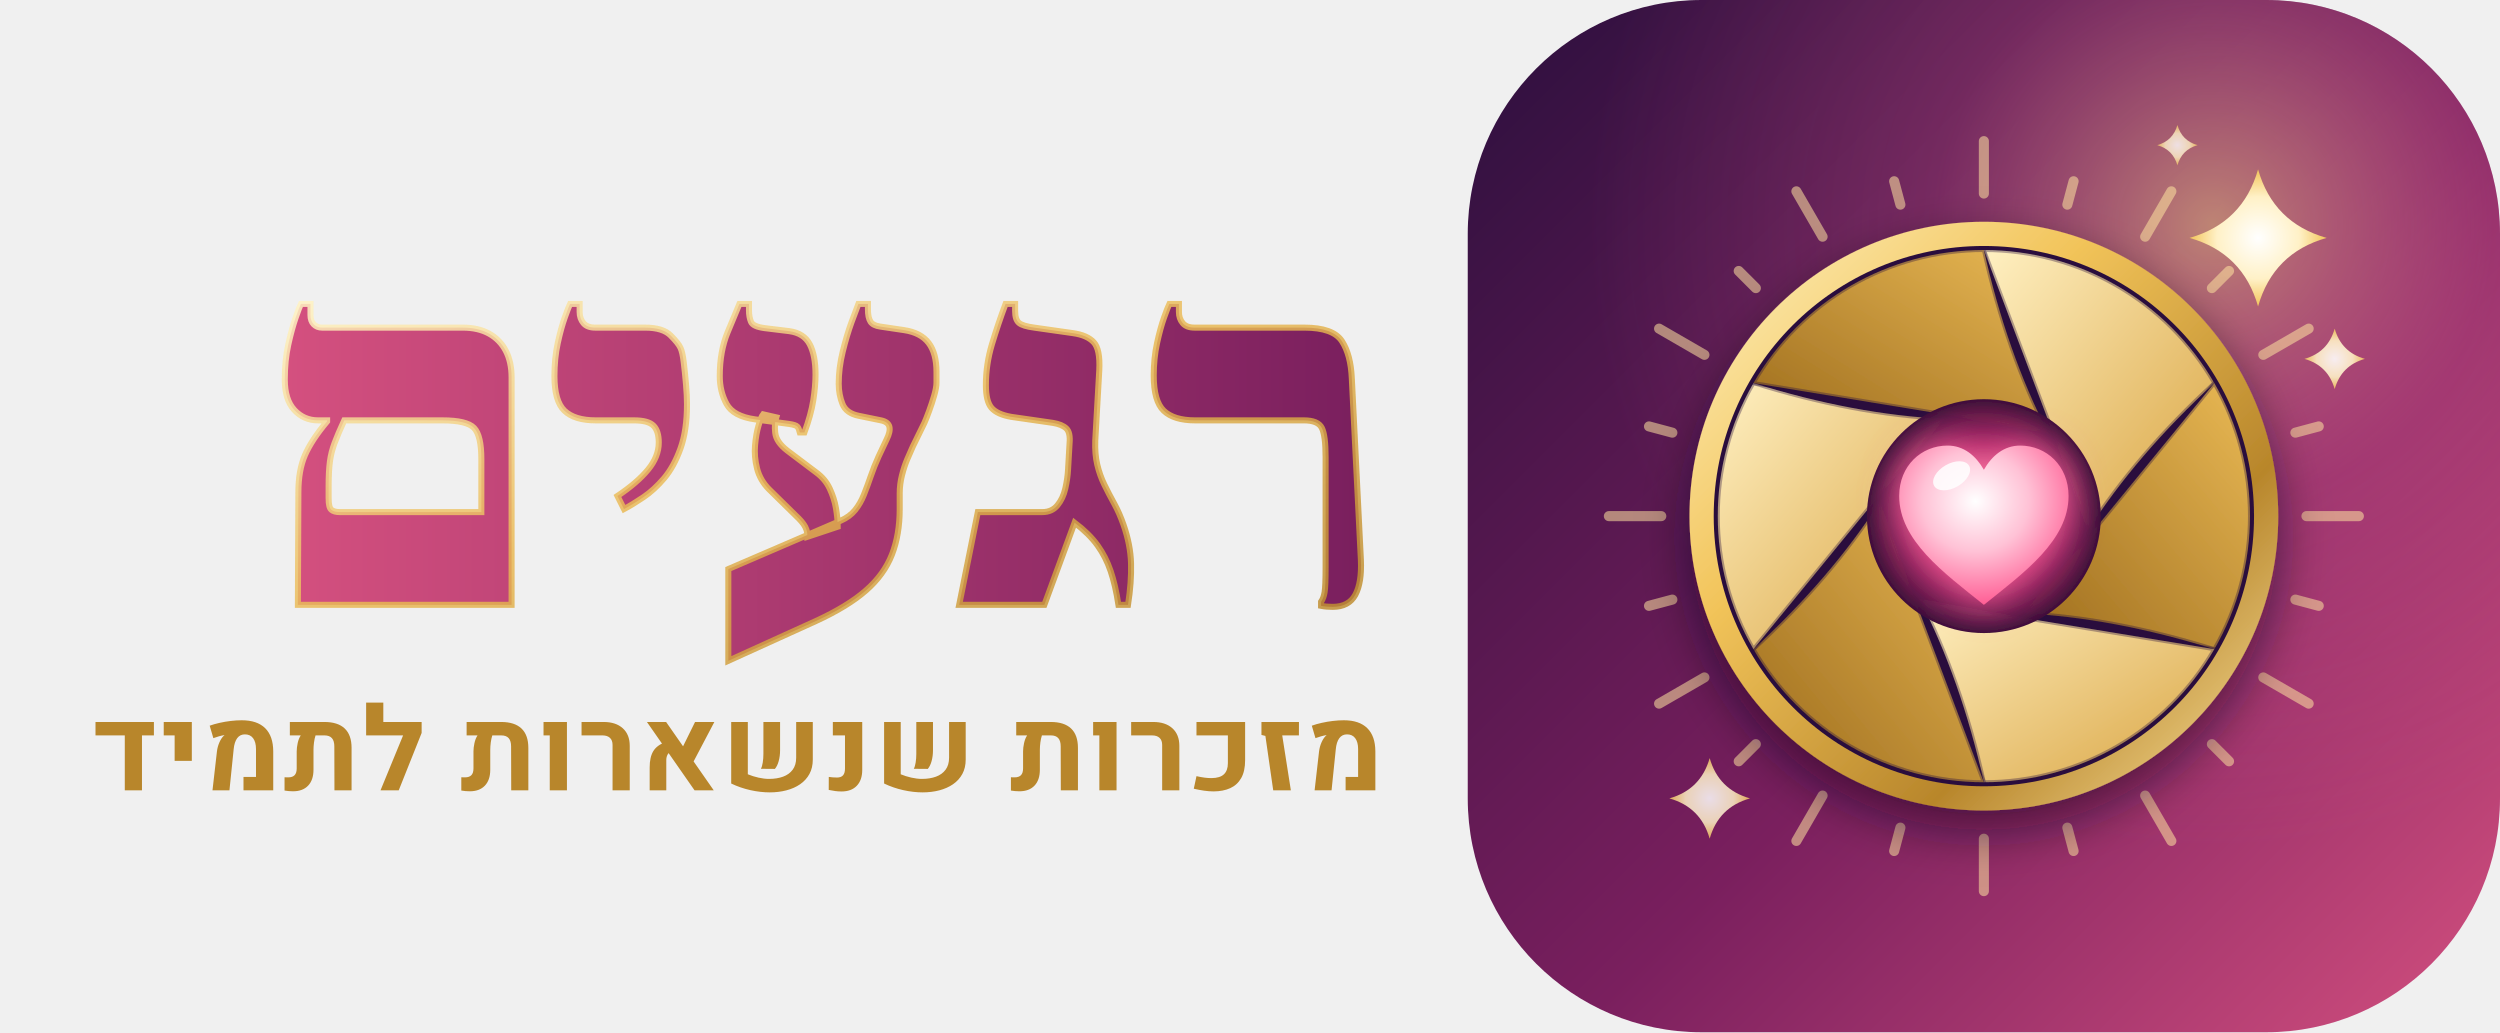
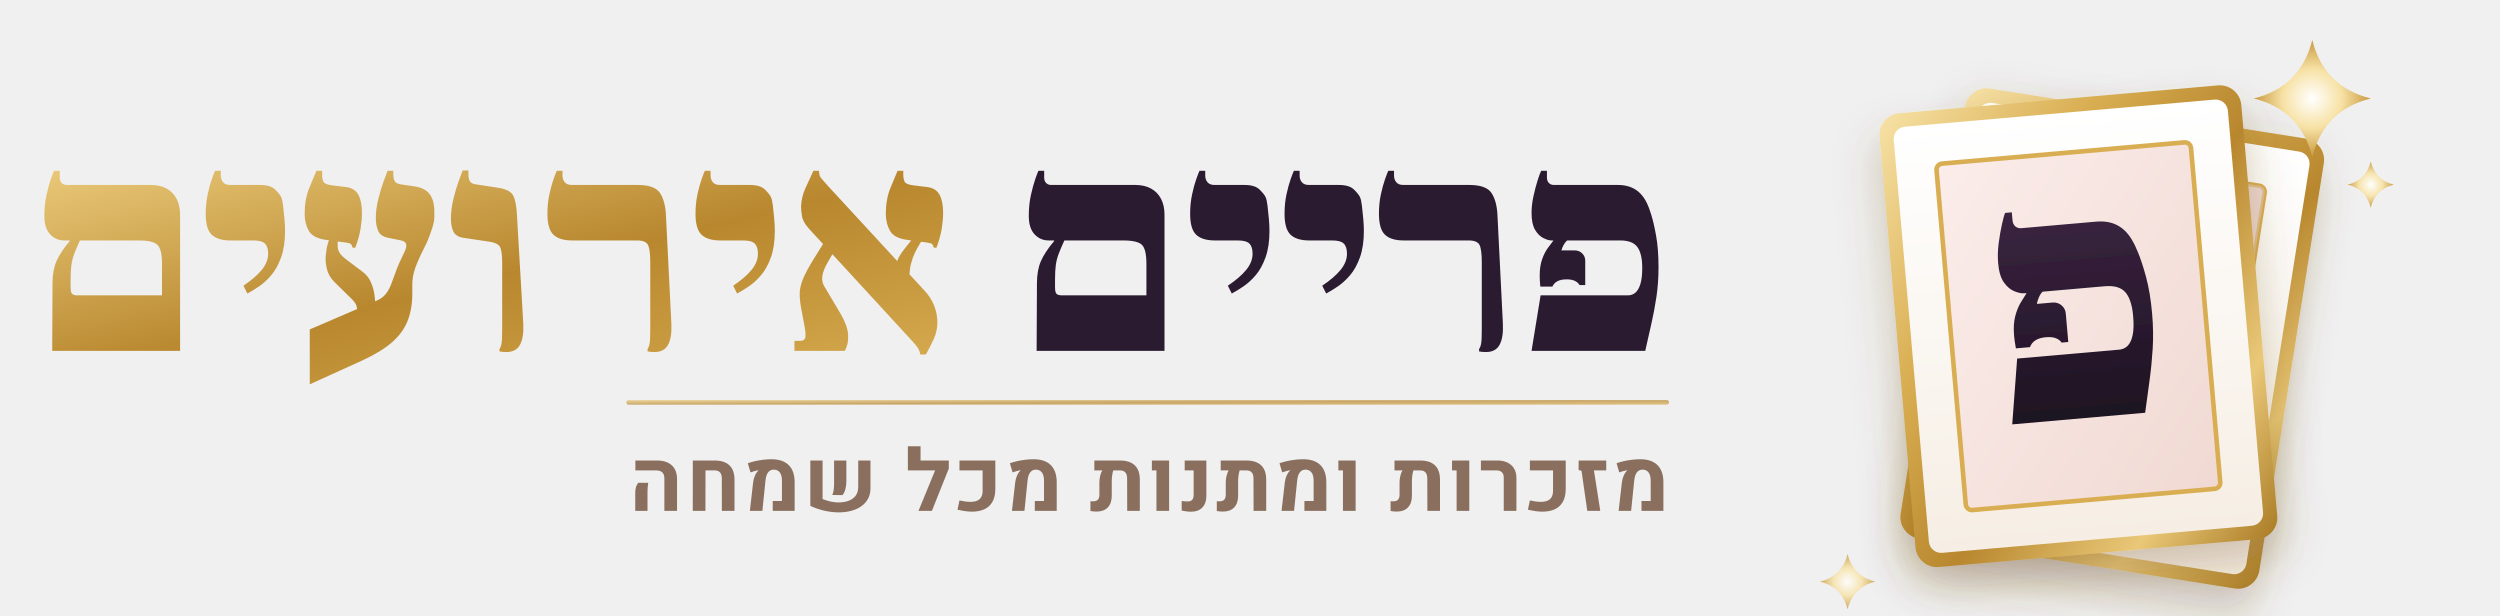
- <svg xmlns="http://www.w3.org/2000/svg" viewBox="0 0 1240 512" role="img" aria-label="רגעים - מזכרות לאירועים">
+ <svg xmlns="http://www.w3.org/2000/svg" viewBox="-384.7 40 1624.7 400" role="img" aria-label="פריים אירועים - מזכרות ומתנות מכל שמחה">
  <defs>
-     <linearGradient id="word" x1="0" y1="0" x2="1" y2="1">
-       <stop offset="0" stop-color="#fff3c4" />
-       <stop offset=".45" stop-color="#e9b955" />
-       <stop offset="1" stop-color="#b8862b" />
-     </linearGradient>
-     <linearGradient id="word2" x1="0" y1="0" x2="1" y2="0">
-       <stop offset="0" stop-color="#d4507f" />
-       <stop offset="1" stop-color="#7a1f5e" />
+     <linearGradient id="W-gold" x1="0" y1="0" x2="1" y2="1">
+       <stop offset="0" stop-color="#E9C878" />
+       <stop offset=".5" stop-color="#B8872E" />
+       <stop offset="1" stop-color="#D9AE52" />
    </linearGradient>
  </defs>
-   <g transform="translate(728 0)">
+   <g transform="translate(720 0)">
    <defs>
-       <linearGradient id="Lbg" x1="0" y1="0" x2="1" y2="1">
-         <stop offset="0" stop-color="#2a0f3d" />
-         <stop offset=".55" stop-color="#7a1f5e" />
-         <stop offset="1" stop-color="#d4507f" />
+       <linearGradient id="L-bg" x1="0" y1="0" x2="1" y2="1">
+         <stop offset="0" stop-color="#FFFDF8" />
+         <stop offset=".6" stop-color="#F8F0E3" />
+         <stop offset="1" stop-color="#EFE1CC" />
      </linearGradient>
-       <radialGradient id="Lglow" cx="72%" cy="22%" r="60%">
-         <stop offset="0" stop-color="#ffd98a" stop-opacity=".55" />
-         <stop offset=".45" stop-color="#ff7aa8" stop-opacity=".18" />
-         <stop offset="1" stop-color="#ff7aa8" stop-opacity="0" />
+       <radialGradient id="L-glow" cx="30%" cy="18%" r="70%">
+         <stop offset="0" stop-color="#FFE9B8" stop-opacity=".7" />
+         <stop offset="1" stop-color="#FFE9B8" stop-opacity="0" />
      </radialGradient>
-       <linearGradient id="Lring" x1="0" y1="0" x2="1" y2="1">
-         <stop offset="0" stop-color="#fff3c4" />
-         <stop offset=".35" stop-color="#f2c45a" />
-         <stop offset=".7" stop-color="#b8862b" />
-         <stop offset="1" stop-color="#ffe7a3" />
+       <linearGradient id="L-gold" x1="0" y1="0" x2="1" y2="1">
+         <stop offset="0" stop-color="#F7E2A6" />
+         <stop offset=".3" stop-color="#D9AE52" />
+         <stop offset=".55" stop-color="#B8872E" />
+         <stop offset=".8" stop-color="#E9C878" />
+         <stop offset="1" stop-color="#A97A24" />
      </linearGradient>
-       <linearGradient id="LbladeA" x1="0" y1="0" x2="1" y2="1">
-         <stop offset="0" stop-color="#fff0c2" />
-         <stop offset="1" stop-color="#d9a441" />
+       <linearGradient id="L-mat" x1="0" y1="0" x2="0" y2="1">
+         <stop offset="0" stop-color="#FFFFFF" />
+         <stop offset="1" stop-color="#F6EEE4" />
      </linearGradient>
-       <linearGradient id="LbladeB" x1="1" y1="0" x2="0" y2="1">
-         <stop offset="0" stop-color="#e9b955" />
-         <stop offset="1" stop-color="#9c6b1c" />
+       <linearGradient id="L-win" x1="0" y1="0" x2="1" y2="1">
+         <stop offset="0" stop-color="#FBEDEA" />
+         <stop offset="1" stop-color="#F1D9D3" />
      </linearGradient>
-       <radialGradient id="Lheart" cx="45%" cy="35%" r="70%">
-         <stop offset="0" stop-color="#ffffff" />
-         <stop offset=".45" stop-color="#ffc2d6" />
-         <stop offset="1" stop-color="#ff4f8b" />
+       <linearGradient id="L-ink" x1="0" y1="0" x2="0" y2="1">
+         <stop offset="0" stop-color="#3A2440" />
+         <stop offset="1" stop-color="#1E1222" />
+       </linearGradient>
+       <radialGradient id="L-spark" cx="50%" cy="50%" r="50%">
+         <stop offset="0" stop-color="#FFFFFF" />
+         <stop offset=".5" stop-color="#F7E2A6" />
+         <stop offset="1" stop-color="#C99A3E" />
      </radialGradient>
-       <radialGradient id="Lcore" cx="50%" cy="50%" r="50%">
-         <stop offset="0" stop-color="#ff8fb5" stop-opacity=".95" />
-         <stop offset=".6" stop-color="#b5276a" stop-opacity=".9" />
-         <stop offset="1" stop-color="#3d0f3a" />
-       </radialGradient>
-       <radialGradient id="Lspark" cx="50%" cy="50%" r="50%">
-         <stop offset="0" stop-color="#ffffff" />
-         <stop offset=".6" stop-color="#fff1c7" />
-         <stop offset="1" stop-color="#f2c45a" />
-       </radialGradient>
-       <filter id="Lsoft" x="-30%" y="-30%" width="160%" height="160%">
-         <feGaussianBlur stdDeviation="9" />
-       </filter>
-       <filter id="Lshadow" x="-20%" y="-20%" width="140%" height="140%">
-         <feDropShadow dx="0" dy="10" stdDeviation="12" flood-color="#14051c" flood-opacity=".55" />
+       <filter id="L-sh" x="-30%" y="-30%" width="160%" height="160%">
+         <feDropShadow dx="0" dy="14" stdDeviation="14" flood-color="#6B4A2A" flood-opacity=".28" />
      </filter>
    </defs>
-     <rect width="512" height="512" rx="116" fill="url(#Lbg)" />
-     <rect width="512" height="512" rx="116" fill="url(#Lglow)" />
-     <g stroke="#ffe3a0" stroke-opacity=".55" stroke-width="5" stroke-linecap="round">
-       <line x1="256.0" y1="96.0" x2="256.0" y2="70.0" />
-       <line x1="297.4" y1="101.5" x2="300.5" y2="89.9" />
-       <line x1="336.0" y1="117.4" x2="349.0" y2="94.9" />
-       <line x1="369.1" y1="142.9" x2="377.6" y2="134.4" />
-       <line x1="394.6" y1="176.0" x2="417.1" y2="163.0" />
-       <line x1="410.5" y1="214.6" x2="422.1" y2="211.5" />
-       <line x1="416.0" y1="256.0" x2="442.0" y2="256.0" />
-       <line x1="410.5" y1="297.4" x2="422.1" y2="300.5" />
-       <line x1="394.6" y1="336.0" x2="417.1" y2="349.0" />
-       <line x1="369.1" y1="369.1" x2="377.6" y2="377.6" />
-       <line x1="336.0" y1="394.6" x2="349.0" y2="417.1" />
-       <line x1="297.4" y1="410.5" x2="300.5" y2="422.1" />
-       <line x1="256.0" y1="416.0" x2="256.0" y2="442.0" />
-       <line x1="214.6" y1="410.5" x2="211.5" y2="422.1" />
-       <line x1="176.0" y1="394.6" x2="163.0" y2="417.1" />
-       <line x1="142.9" y1="369.1" x2="134.4" y2="377.6" />
-       <line x1="117.4" y1="336.0" x2="94.9" y2="349.0" />
-       <line x1="101.5" y1="297.4" x2="89.9" y2="300.5" />
-       <line x1="96.0" y1="256.0" x2="70.0" y2="256.0" />
-       <line x1="101.5" y1="214.6" x2="89.9" y2="211.5" />
-       <line x1="117.4" y1="176.0" x2="94.9" y2="163.0" />
-       <line x1="142.9" y1="142.9" x2="134.4" y2="134.4" />
-       <line x1="176.0" y1="117.4" x2="163.0" y2="94.9" />
-       <line x1="214.6" y1="101.5" x2="211.5" y2="89.9" />
+     <g transform="rotate(9 268.0 260.0)" filter="url(#L-sh)">
+       <rect x="150" y="112" width="236" height="296" rx="14" fill="url(#L-gold)" />
+       <rect x="159" y="121" width="218" height="278" rx="8" fill="url(#L-mat)" />
+       <rect x="185" y="147" width="166" height="226" rx="4" fill="url(#L-win)" stroke="#D9AE52" stroke-width="3" />
+       <rect x="185" y="147" width="166" height="226" rx="4" fill="#E8CFC8" opacity=".55" />
    </g>
-     <g filter="url(#Lshadow)">
-       <circle cx="256" cy="256" r="146" fill="url(#Lring)" />
-       <circle cx="256" cy="256" r="134" fill="#2a0f3d" />
-       <path d="M256.0 124.0 A132 132 0 0 1 370.3 190.0 Q331.9 225.3 307.5 263.2 L289.6 213.0 Z" fill="url(#LbladeA)" stroke="#2a0f3d" stroke-opacity=".35" stroke-width="2" />
-       <path d="M370.3 190.0 A132 132 0 0 1 370.3 322.0 Q320.5 306.4 275.5 304.2 L310.1 263.6 Z" fill="url(#LbladeB)" stroke="#2a0f3d" stroke-opacity=".35" stroke-width="2" />
-       <path d="M370.3 322.0 A132 132 0 0 1 256.0 388.0 Q244.6 337.0 224.0 297.0 L276.5 306.6 Z" fill="url(#LbladeA)" stroke="#2a0f3d" stroke-opacity=".35" stroke-width="2" />
-       <path d="M256.0 388.0 A132 132 0 0 1 141.7 322.0 Q180.1 286.7 204.5 248.8 L222.4 299.0 Z" fill="url(#LbladeB)" stroke="#2a0f3d" stroke-opacity=".35" stroke-width="2" />
-       <path d="M141.7 322.0 A132 132 0 0 1 141.7 190.0 Q191.5 205.6 236.5 207.8 L201.9 248.4 Z" fill="url(#LbladeA)" stroke="#2a0f3d" stroke-opacity=".35" stroke-width="2" />
-       <path d="M141.7 190.0 A132 132 0 0 1 256.0 124.0 Q267.4 175.0 288.0 215.0 L235.5 205.4 Z" fill="url(#LbladeB)" stroke="#2a0f3d" stroke-opacity=".35" stroke-width="2" />
-       <circle cx="256" cy="256" r="58" fill="url(#Lcore)" />
+     <g transform="rotate(-5 246.0 252.0)" filter="url(#L-sh)">
+       <rect x="128" y="104" width="236" height="296" rx="14" fill="url(#L-gold)" />
+       <rect x="137" y="113" width="218" height="278" rx="8" fill="url(#L-mat)" />
+       <rect x="163" y="139" width="166" height="226" rx="4" fill="url(#L-win)" stroke="#D9AE52" stroke-width="3" />
+       <path d="M-104.88 0.0 -97.98 -42.32H-31.28Q-28.06 -42.32 -25.645 -44.39Q-23.23 -46.46 -21.85 -51.06Q-20.47 -55.66 -20.47 -63.25Q-20.47 -74.06 -24.15 -79.12Q-27.83 -84.18 -37.26 -84.18H-89.7Q-92.23 -84.18 -95.91 -86.02Q-99.59 -87.86 -102.235 -92.345Q-104.88 -96.83 -104.88 -105.11Q-104.88 -111.32 -103.385 -118.105Q-101.89 -124.89 -100.165 -130.295Q-98.44 -135.7 -97.52 -137.31H-93.15V-132.25Q-93.15 -129.49 -91.655 -127.995Q-90.16 -126.5 -87.86 -126.5H-39.1Q-30.82 -126.5 -25.185 -122.705Q-19.55 -118.91 -16.33 -111.32Q-15.64 -110.17 -13.685 -104.075Q-11.73 -97.98 -9.89 -87.745Q-8.05 -77.51 -8.05 -63.71Q-8.05 -51.75 -9.66 -41.055Q-11.27 -30.36 -13.57 -20.355Q-15.87 -10.35 -18.17 0.0ZM-98.21 -48.99Q-98.44 -51.75 -98.555 -53.475Q-98.67 -55.2 -98.67 -57.27Q-98.67 -64.63 -96.83 -69.805Q-94.99 -74.98 -92.46 -78.43Q-89.93 -81.88 -88.32 -83.95V-86.94H-77.74V-84.18Q-79.35 -82.8 -80.5 -80.615Q-81.65 -78.43 -82.11 -76.59H-71.99Q-68.54 -76.59 -66.24 -74.29Q-63.94 -71.99 -63.94 -68.77V-50.14H-68.31Q-69.23 -51.98 -71.645 -53.245Q-74.06 -54.51 -78.2 -54.51Q-86.48 -54.51 -89.01 -48.99Z" transform="translate(302.5 311.8)" fill="url(#L-ink)" />
    </g>
-     <path d="M256 300 C236 284 214 268 214 246 C214 231 225 221 238 221 C246 221 252 226 256 233 C260 226 266 221 274 221 C287 221 298 231 298 246 C298 268 276 284 256 300 Z" fill="#ff6f9f" filter="url(#Lsoft)" opacity=".9" />
-     <path d="M256 300 C236 284 214 268 214 246 C214 231 225 221 238 221 C246 221 252 226 256 233 C260 226 266 221 274 221 C287 221 298 231 298 246 C298 268 276 284 256 300 Z" fill="url(#Lheart)" />
-     <ellipse cx="240" cy="236" rx="10" ry="6" fill="#fff" opacity=".85" transform="rotate(-30 240 236)" />
-     <path d="M392.0 84.0 Q399.5 110.5 426.0 118.0 Q399.5 125.5 392.0 152.0 Q384.5 125.5 358.0 118.0 Q384.5 110.5 392.0 84.0 Z" fill="url(#Lspark)" opacity="1" />
-     <path d="M430.0 163.0 Q433.3 174.7 445.0 178.0 Q433.3 181.3 430.0 193.0 Q426.7 181.3 415.0 178.0 Q426.7 174.7 430.0 163.0 Z" fill="url(#Lspark)" opacity="0.9" />
-     <path d="M120.0 376.0 Q124.4 391.6 140.0 396.0 Q124.4 400.4 120.0 416.0 Q115.6 400.4 100.0 396.0 Q115.6 391.6 120.0 376.0 Z" fill="url(#Lspark)" opacity="0.85" />
-     <path d="M352.0 62.0 Q354.2 69.8 362.0 72.0 Q354.2 74.2 352.0 82.0 Q349.8 74.2 342.0 72.0 Q349.8 69.8 352.0 62.0 Z" fill="url(#Lspark)" opacity="0.8" />
+     <path d="M398.0 66.0 Q405.6 96.4 436.0 104.0 Q405.6 111.6 398.0 142.0 Q390.4 111.6 360.0 104.0 Q390.4 96.4 398.0 66.0 Z" fill="url(#L-spark)" opacity="1" />
+     <path d="M436.0 145.0 Q439.0 157.0 451.0 160.0 Q439.0 163.0 436.0 175.0 Q433.0 163.0 421.0 160.0 Q433.0 157.0 436.0 145.0 Z" fill="url(#L-spark)" opacity="0.9" />
+     <path d="M96.0 400.0 Q99.6 414.4 114.0 418.0 Q99.6 421.6 96.0 436.0 Q92.4 421.6 78.0 418.0 Q92.4 414.4 96.0 400.0 Z" fill="url(#L-spark)" opacity="0.8" />
  </g>
-   <path d="M661.0 301.0Q659.5 301.0 658.0 300.875Q656.5 300.75 655.25 300.5V298.5Q656.5 296.75 657.0 293.75Q657.5 290.75 657.5 281.25V226.75Q657.5 216.0 655.625 212.25Q653.75 208.5 646.75 208.5H592.75Q582.25 208.5 577.25 203.75Q572.25 199.0 572.25 186.25Q572.25 177.75 573.875 170.25Q575.5 162.75 577.375 157.5Q579.25 152.25 580.0 150.75H584.75V154.75Q584.75 158.0 586.625 160.25Q588.5 162.5 592.5 162.5H647.0Q661.25 162.5 665.625 169.25Q670.0 176.0 670.5 187.75L675.0 277.75Q675.5 289.0 672.25 295.0Q669.0 301.0 661.0 301.0ZM475.75 300.0 485.0 254.0H517.0Q521.75 254.0 524.5 250.625Q527.25 247.25 528.375 242.375Q529.5 237.5 529.75 233.0L530.5 220.0Q531.0 214.5 528.875 212.5Q526.75 210.5 522.25 209.75L501.5 206.75Q494.5 205.5 491.75 202.25Q489.0 199.0 489.0 191.0Q489.0 180.75 492.0 170.75Q495.0 160.75 498.75 150.75H503.5V154.25Q503.5 158.5 505.375 160.125Q507.25 161.75 513.0 162.5L532.25 165.25Q539.25 166.25 542.5 169.75Q545.75 173.25 545.25 183.5L543.25 218.5Q543.0 225.25 544.25 230.5Q545.5 235.75 547.75 240.375Q550.0 245.0 552.625 249.75Q555.25 254.5 557.25 260.25Q560.75 270.25 561.0 279.5Q561.25 288.75 559.5 300.0H554.75Q553.25 290.25 550.875 283.25Q548.5 276.25 544.375 270.5Q540.25 264.75 533.0 259.25L518.0 300.0ZM361.25 327.75V282.25L417.0 258.25Q421.5 256.25 424.125 253.0Q426.75 249.75 428.5 245.375Q430.25 241.0 431.875 236.25Q433.5 231.5 435.75 226.5L439.75 218.0Q441.75 214.0 441.125 211.625Q440.5 209.25 437.0 208.5L426.0 206.25Q419.75 205.0 417.875 200.375Q416.0 195.75 416.0 190.25Q416.0 182.5 418.0 174.375Q420.0 166.25 422.375 159.75Q424.75 153.25 425.75 150.75H430.5V153.5Q430.5 157.5 431.75 159.5Q433.0 161.5 436.75 162.0L448.5 163.75Q456.75 165.0 460.625 170.125Q464.5 175.25 464.5 184.5V189.75Q464.5 192.25 463.375 196.125Q462.25 200.0 460.875 203.75Q459.5 207.5 458.5 209.75L452.75 221.5Q451.75 223.75 450.125 227.5Q448.5 231.25 447.375 235.75Q446.25 240.25 446.25 244.75V252.5Q446.25 265.25 442.375 275.125Q438.5 285.0 429.5 292.875Q420.5 300.75 404.75 308.0ZM400.5 266.25Q400.5 264.25 400.0 262.75Q399.5 261.25 398.5 259.875Q397.5 258.5 396.25 257.25L381.5 242.75Q377.0 238.25 375.5 232.375Q374.0 226.5 374.5 220.875Q375.0 215.25 376.25 211.0Q377.5 206.75 378.5 205.5L385.0 207.0Q384.0 210.0 384.5 214.625Q385.0 219.25 390.5 223.5L404.75 234.25Q409.25 237.5 411.5 242.25Q413.75 247.0 414.625 252.0Q415.5 257.0 415.5 261.25ZM396.75 214.5Q396.25 212.5 395.5 211.625Q394.75 210.75 391.25 210.25L374.5 208.0Q363.75 206.5 360.375 200.375Q357.0 194.25 357.0 186.5Q357.0 174.25 360.875 164.875Q364.75 155.5 366.75 150.75H371.5V154.0Q371.5 157.25 372.5 159.625Q373.5 162.0 379.25 162.75L391.5 164.25Q398.75 165.25 401.625 170.75Q404.5 176.25 404.5 185.75Q404.5 191.5 403.375 198.625Q402.25 205.75 399.0 214.5ZM309.5 252.5 306.25 246.0Q316.0 239.5 321.375 233.0Q326.75 226.5 326.75 219.5Q326.75 213.75 324.125 211.125Q321.5 208.5 314.5 208.5H295.5Q285.0 208.5 280.0 203.75Q275.0 199.0 275.0 186.5Q275.0 177.75 276.625 170.25Q278.25 162.75 280.125 157.5Q282.0 152.25 282.75 150.75H287.5V154.75Q287.5 158.0 289.375 160.25Q291.25 162.5 295.25 162.5H320.0Q328.75 162.5 332.625 166.375Q336.5 170.25 337.5 172.5Q338.5 174.5 339.125 179.625Q339.75 184.75 340.25 190.5Q340.75 196.25 340.75 200.5Q340.75 213.5 337.5 222.5Q334.25 231.5 329.375 237.25Q324.5 243.0 319.125 246.625Q313.75 250.25 309.5 252.5ZM147.75 300.0 148.0 244.25Q148.0 233.25 151.25 225.75Q154.5 218.25 162.25 209.0V208.5H157.75Q150.75 208.5 146.0 203.375Q141.25 198.25 141.25 188.25Q141.25 178.75 143.0 170.875Q144.75 163.0 146.625 157.625Q148.5 152.25 149.25 150.75H154.0V156.25Q154.0 159.25 155.625 160.875Q157.25 162.5 159.75 162.5H229.5Q237.25 162.5 242.625 165.5Q248.0 168.5 250.875 174.0Q253.75 179.5 253.75 187.25V300.0ZM168.5 254.0H238.75V227.75Q238.75 216.0 235.125 212.25Q231.5 208.5 219.5 208.5H170.75Q167.75 215.0 166.0 219.625Q164.25 224.25 163.625 229.0Q163.0 233.75 163.0 241.0V247.25Q163.0 251.75 164.375 252.875Q165.75 254.0 168.5 254.0Z" fill="url(#word2)" />
-   <path d="M661.0 301.0Q659.5 301.0 658.0 300.875Q656.5 300.75 655.25 300.5V298.5Q656.5 296.75 657.0 293.75Q657.5 290.75 657.5 281.25V226.75Q657.5 216.0 655.625 212.25Q653.75 208.5 646.75 208.5H592.75Q582.25 208.5 577.25 203.75Q572.25 199.0 572.25 186.25Q572.25 177.75 573.875 170.25Q575.5 162.75 577.375 157.5Q579.25 152.25 580.0 150.75H584.75V154.75Q584.75 158.0 586.625 160.25Q588.5 162.5 592.5 162.5H647.0Q661.25 162.5 665.625 169.25Q670.0 176.0 670.5 187.75L675.0 277.75Q675.5 289.0 672.25 295.0Q669.0 301.0 661.0 301.0ZM475.75 300.0 485.0 254.0H517.0Q521.75 254.0 524.5 250.625Q527.25 247.25 528.375 242.375Q529.5 237.5 529.75 233.0L530.5 220.0Q531.0 214.5 528.875 212.5Q526.75 210.5 522.25 209.75L501.5 206.75Q494.5 205.5 491.75 202.25Q489.0 199.0 489.0 191.0Q489.0 180.75 492.0 170.75Q495.0 160.75 498.75 150.75H503.5V154.25Q503.5 158.5 505.375 160.125Q507.25 161.75 513.0 162.5L532.25 165.25Q539.25 166.25 542.5 169.75Q545.75 173.25 545.25 183.5L543.25 218.5Q543.0 225.25 544.25 230.5Q545.5 235.75 547.75 240.375Q550.0 245.0 552.625 249.75Q555.25 254.5 557.25 260.25Q560.75 270.25 561.0 279.5Q561.25 288.75 559.5 300.0H554.75Q553.25 290.25 550.875 283.25Q548.5 276.25 544.375 270.5Q540.25 264.75 533.0 259.25L518.0 300.0ZM361.25 327.75V282.25L417.0 258.25Q421.5 256.25 424.125 253.0Q426.75 249.75 428.5 245.375Q430.25 241.0 431.875 236.25Q433.5 231.5 435.75 226.5L439.75 218.0Q441.75 214.0 441.125 211.625Q440.5 209.25 437.0 208.5L426.0 206.25Q419.75 205.0 417.875 200.375Q416.0 195.75 416.0 190.25Q416.0 182.5 418.0 174.375Q420.0 166.25 422.375 159.75Q424.75 153.25 425.75 150.75H430.5V153.5Q430.5 157.5 431.75 159.5Q433.0 161.5 436.75 162.0L448.5 163.75Q456.75 165.0 460.625 170.125Q464.5 175.25 464.5 184.5V189.75Q464.5 192.25 463.375 196.125Q462.25 200.0 460.875 203.75Q459.5 207.5 458.5 209.75L452.75 221.5Q451.75 223.75 450.125 227.5Q448.5 231.25 447.375 235.75Q446.25 240.25 446.25 244.75V252.5Q446.25 265.25 442.375 275.125Q438.5 285.0 429.5 292.875Q420.5 300.75 404.75 308.0ZM400.5 266.25Q400.5 264.25 400.0 262.75Q399.5 261.25 398.5 259.875Q397.5 258.5 396.25 257.25L381.5 242.75Q377.0 238.25 375.5 232.375Q374.0 226.5 374.5 220.875Q375.0 215.25 376.25 211.0Q377.5 206.75 378.5 205.5L385.0 207.0Q384.0 210.0 384.5 214.625Q385.0 219.25 390.5 223.5L404.75 234.25Q409.25 237.5 411.5 242.25Q413.75 247.0 414.625 252.0Q415.5 257.0 415.5 261.25ZM396.75 214.5Q396.25 212.5 395.5 211.625Q394.75 210.75 391.25 210.25L374.5 208.0Q363.75 206.5 360.375 200.375Q357.0 194.25 357.0 186.5Q357.0 174.25 360.875 164.875Q364.75 155.5 366.75 150.75H371.5V154.0Q371.5 157.25 372.5 159.625Q373.5 162.0 379.25 162.75L391.5 164.25Q398.75 165.25 401.625 170.75Q404.5 176.25 404.5 185.75Q404.5 191.5 403.375 198.625Q402.25 205.75 399.0 214.5ZM309.5 252.5 306.25 246.0Q316.0 239.5 321.375 233.0Q326.75 226.5 326.75 219.5Q326.75 213.75 324.125 211.125Q321.5 208.5 314.5 208.5H295.5Q285.0 208.5 280.0 203.75Q275.0 199.0 275.0 186.5Q275.0 177.75 276.625 170.25Q278.25 162.75 280.125 157.5Q282.0 152.25 282.75 150.75H287.5V154.75Q287.5 158.0 289.375 160.25Q291.25 162.5 295.25 162.5H320.0Q328.75 162.5 332.625 166.375Q336.5 170.25 337.5 172.5Q338.5 174.5 339.125 179.625Q339.75 184.75 340.25 190.5Q340.75 196.25 340.75 200.5Q340.75 213.5 337.5 222.5Q334.25 231.5 329.375 237.25Q324.5 243.0 319.125 246.625Q313.75 250.25 309.5 252.5ZM147.75 300.0 148.0 244.25Q148.0 233.25 151.25 225.75Q154.5 218.25 162.25 209.0V208.5H157.75Q150.75 208.5 146.0 203.375Q141.25 198.25 141.25 188.25Q141.25 178.75 143.0 170.875Q144.75 163.0 146.625 157.625Q148.5 152.25 149.25 150.75H154.0V156.25Q154.0 159.25 155.625 160.875Q157.25 162.5 159.75 162.5H229.5Q237.25 162.5 242.625 165.5Q248.0 168.5 250.875 174.0Q253.75 179.5 253.75 187.25V300.0ZM168.5 254.0H238.75V227.75Q238.75 216.0 235.125 212.25Q231.5 208.5 219.5 208.5H170.75Q167.75 215.0 166.0 219.625Q164.25 224.25 163.625 229.0Q163.0 233.75 163.0 241.0V247.25Q163.0 251.75 164.375 252.875Q165.75 254.0 168.5 254.0Z" fill="none" stroke="url(#word)" stroke-width="3" opacity=".85" />
-   <path d="M652.044 392.0 654.253 372.686Q654.536 370.392 655.428 368.324Q656.32 366.257 657.51 365.067Q657.623 364.982 657.736 364.883Q657.85 364.784 657.906 364.756V364.614Q656.773 364.784 655.173 365.237Q653.573 365.69 652.469 366.115L650.656 359.941Q652.837 359.148 655.542 358.54Q658.246 357.931 661.092 357.591Q663.938 357.251 666.544 357.251Q674.19 357.251 678.169 361.173Q682.148 365.096 682.177 372.686V392.0H667.422V385.345H673.624V371.581Q673.624 368.069 672.194 366.158Q670.764 364.246 668.13 364.246Q665.694 364.246 664.292 366.144Q662.891 368.041 662.551 371.609L660.455 392.0ZM631.513 392.0 627.633 365.011 625.679 364.529V358.101H644.285L644.257 364.756H635.987L640.264 392.0ZM601.976 392.538Q599.738 392.538 597.274 392.184Q594.811 391.83 592.12 391.207L593.451 384.977Q597.812 385.968 600.871 385.939Q605.119 385.911 607.073 384.042Q609.027 382.173 609.027 378.548V364.756H593.451V358.101H617.58V377.047Q617.58 382.513 615.64 385.925Q613.7 389.338 610.203 390.924Q606.705 392.51 601.976 392.538ZM576.432 392.0V369.485Q576.432 367.191 575.129 365.974Q573.826 364.756 571.391 364.756H561.054V358.101H571.985Q578.074 358.101 581.515 361.23Q584.956 364.359 584.956 369.938V392.0ZM545.28 392.0V364.756H542.193V358.101H553.805V392.0ZM521.181 358.101Q527.836 358.101 531.249 361.329Q534.661 364.558 534.661 370.958V392.0H526.165L526.108 370.25Q526.108 367.475 524.905 366.115Q523.701 364.756 521.209 364.756H516.791Q516.281 366.313 516.026 368.239Q515.771 370.165 515.771 371.893V381.776Q515.771 386.902 513.095 389.692Q510.419 392.481 505.604 392.481Q504.443 392.481 503.48 392.382Q502.518 392.283 501.413 392.113V385.515Q501.866 385.543 502.348 385.557Q502.829 385.571 503.282 385.571Q505.35 385.571 506.397 384.495Q507.445 383.419 507.445 381.125V372.657Q507.445 370.873 507.927 368.607Q508.408 366.342 509.456 364.756H504.047V358.101ZM446.757 358.101V384.042Q449.192 385.062 452.01 385.699Q454.828 386.336 457.264 386.336Q461.2 386.336 464.23 385.231Q467.261 384.127 469.002 381.791Q470.744 379.454 470.744 375.801V358.101H478.985V376.735Q478.985 380.842 477.314 383.9Q475.644 386.959 472.698 388.984Q469.753 391.009 465.887 392.014Q462.021 393.02 457.632 393.02Q453.016 393.02 448.045 391.915Q443.075 390.811 438.516 388.63V358.101ZM453.242 381.323Q453.837 380.247 454.163 378.236Q454.488 376.226 454.488 373.932V358.101H462.758V372.147Q462.758 375.008 462.078 377.486Q461.398 379.964 460.181 381.38ZM417.418 392.566Q415.775 392.566 414.317 392.368Q412.858 392.17 411.046 391.802L411.074 385.345Q413.085 385.656 415.181 385.656Q417.163 385.656 418.14 384.566Q419.117 383.476 419.117 381.182V364.756H413.085V358.101H427.67V381.861Q427.67 386.931 424.965 389.749Q422.261 392.566 417.418 392.566ZM370.917 358.101V384.042Q373.353 385.062 376.17 385.699Q378.988 386.336 381.424 386.336Q385.36 386.336 388.391 385.231Q391.421 384.127 393.163 381.791Q394.904 379.454 394.904 375.801V358.101H403.146V376.735Q403.146 380.842 401.475 383.9Q399.804 386.959 396.858 388.984Q393.913 391.009 390.047 392.014Q386.182 393.02 381.792 393.02Q377.176 393.02 372.206 391.915Q367.235 390.811 362.676 388.63V358.101ZM377.402 381.323Q377.997 380.247 378.323 378.236Q378.648 376.226 378.648 373.932V358.101H386.918V372.147Q386.918 375.008 386.238 377.486Q385.559 379.964 384.341 381.38ZM344.495 392.0 320.876 358.101H330.392L354.011 392.0ZM322.235 392.0V380.672Q322.235 375.518 324.034 372.572Q325.832 369.627 329.882 368.183L332.912 372.459Q330.477 373.96 330.477 377.047V392.0ZM354.322 358.101 343.107 379.426 337.557 372.686 344.75 358.101ZM303.828 392.0V369.485Q303.828 367.191 302.525 365.974Q301.223 364.756 298.787 364.756H288.45V358.101H299.382Q305.471 358.101 308.912 361.23Q312.353 364.359 312.353 369.938V392.0ZM272.677 392.0V364.756H269.59V358.101H281.201V392.0ZM248.577 358.101Q255.232 358.101 258.645 361.329Q262.058 364.558 262.058 370.958V392.0H253.562L253.505 370.25Q253.505 367.475 252.301 366.115Q251.098 364.756 248.605 364.756H244.188Q243.678 366.313 243.423 368.239Q243.168 370.165 243.168 371.893V381.776Q243.168 386.902 240.492 389.692Q237.815 392.481 233.001 392.481Q231.84 392.481 230.877 392.382Q229.914 392.283 228.81 392.113V385.515Q229.263 385.543 229.744 385.557Q230.226 385.571 230.679 385.571Q232.746 385.571 233.794 384.495Q234.842 383.419 234.842 381.125V372.657Q234.842 370.873 235.323 368.607Q235.805 366.342 236.853 364.756H231.443V358.101ZM181.602 364.756V348.5H190.126V358.101H206.155V364.756ZM209.129 363.538 197.772 392.0H188.738L202.672 358.101H209.129ZM160.9 358.101Q167.556 358.101 170.968 361.329Q174.381 364.558 174.381 370.958V392.0H165.885L165.828 370.25Q165.828 367.475 164.625 366.115Q163.421 364.756 160.929 364.756H156.511Q156.001 366.313 155.746 368.239Q155.491 370.165 155.491 371.893V381.776Q155.491 386.902 152.815 389.692Q150.139 392.481 145.324 392.481Q144.163 392.481 143.2 392.382Q142.237 392.283 141.133 392.113V385.515Q141.586 385.543 142.067 385.557Q142.549 385.571 143.002 385.571Q145.069 385.571 146.117 384.495Q147.165 383.419 147.165 381.125V372.657Q147.165 370.873 147.646 368.607Q148.128 366.342 149.176 364.756H143.767V358.101ZM105.394 392.0 107.603 372.686Q107.886 370.392 108.778 368.324Q109.67 366.257 110.859 365.067Q110.973 364.982 111.086 364.883Q111.199 364.784 111.256 364.756V364.614Q110.123 364.784 108.523 365.237Q106.923 365.69 105.818 366.115L104.006 359.941Q106.187 359.148 108.891 358.54Q111.596 357.931 114.442 357.591Q117.288 357.251 119.894 357.251Q127.54 357.251 131.519 361.173Q135.498 365.096 135.526 372.686V392.0H120.771V385.345H126.974V371.581Q126.974 368.069 125.543 366.158Q124.113 364.246 121.479 364.246Q119.044 364.246 117.642 366.144Q116.24 368.041 115.9 371.609L113.805 392.0ZM86.618 377.387V364.756H81.209V358.101H95.143V377.387ZM47.367 358.101H76.339V364.756H70.42V392.0H61.896V364.756H47.367Z" fill="#b8862b" />
+   <path d="M610.624 268.0 616.504 231.936H673.344Q676.088 231.936 678.146 230.172Q680.204 228.408 681.38 224.488Q682.556 220.568 682.556 214.1Q682.556 204.888 679.42 200.576Q676.284 196.264 668.248 196.264H623.56Q621.404 196.264 618.268 194.696Q615.132 193.128 612.878 189.306Q610.624 185.484 610.624 178.428Q610.624 173.136 611.898 167.354Q613.172 161.572 614.642 156.966Q616.112 152.36 616.896 150.988H620.62V155.3Q620.62 157.652 621.894 158.926Q623.168 160.2 625.128 160.2H666.68Q673.736 160.2 678.538 163.434Q683.34 166.668 686.084 173.136Q686.672 174.116 688.338 179.31Q690.004 184.504 691.572 193.226Q693.14 201.948 693.14 213.708Q693.14 223.9 691.768 233.014Q690.396 242.128 688.436 250.654Q686.476 259.18 684.516 268.0ZM616.308 226.252Q616.112 223.9 616.014 222.43Q615.916 220.96 615.916 219.196Q615.916 212.924 617.484 208.514Q619.052 204.104 621.208 201.164Q623.364 198.224 624.736 196.46V193.912H633.752V196.264Q632.38 197.44 631.4 199.302Q630.42 201.164 630.028 202.732H638.652Q641.592 202.732 643.552 204.692Q645.512 206.652 645.512 209.396V225.272H641.788Q641.004 223.704 638.946 222.626Q636.888 221.548 633.36 221.548Q626.304 221.548 624.148 226.252ZM581.028 268.784Q579.852 268.784 578.676 268.686Q577.5 268.588 576.52 268.392V266.824Q577.5 265.452 577.892 263.1Q578.284 260.748 578.284 253.3V210.572Q578.284 202.144 576.814 199.204Q575.344 196.264 569.856 196.264H527.52Q519.288 196.264 515.368 192.54Q511.448 188.816 511.448 178.82Q511.448 172.156 512.722 166.276Q513.996 160.396 515.466 156.28Q516.936 152.164 517.524 150.988H521.248V154.124Q521.248 156.672 522.718 158.436Q524.188 160.2 527.324 160.2H570.052Q581.224 160.2 584.654 165.492Q588.084 170.784 588.476 179.996L592.004 250.556Q592.396 259.376 589.848 264.08Q587.3 268.784 581.028 268.784ZM477.148 230.76 474.6 225.664Q482.244 220.568 486.458 215.472Q490.672 210.376 490.672 204.888Q490.672 200.38 488.614 198.322Q486.556 196.264 481.068 196.264H466.172Q457.94 196.264 454.02 192.54Q450.1 188.816 450.1 179.016Q450.1 172.156 451.374 166.276Q452.648 160.396 454.118 156.28Q455.588 152.164 456.176 150.988H459.9V154.124Q459.9 156.672 461.37 158.436Q462.84 160.2 465.976 160.2H485.38Q492.24 160.2 495.278 163.238Q498.316 166.276 499.1 168.04Q499.884 169.608 500.374 173.626Q500.864 177.644 501.256 182.152Q501.648 186.66 501.648 189.992Q501.648 200.184 499.1 207.24Q496.552 214.296 492.73 218.804Q488.908 223.312 484.694 226.154Q480.48 228.996 477.148 230.76ZM415.8 230.76 413.252 225.664Q420.896 220.568 425.11 215.472Q429.324 210.376 429.324 204.888Q429.324 200.38 427.266 198.322Q425.208 196.264 419.72 196.264H404.824Q396.592 196.264 392.672 192.54Q388.752 188.816 388.752 179.016Q388.752 172.156 390.026 166.276Q391.3 160.396 392.77 156.28Q394.24 152.164 394.828 150.988H398.552V154.124Q398.552 156.672 400.022 158.436Q401.492 160.2 404.628 160.2H424.032Q430.892 160.2 433.93 163.238Q436.968 166.276 437.752 168.04Q438.536 169.608 439.026 173.626Q439.516 177.644 439.908 182.152Q440.3 186.66 440.3 189.992Q440.3 200.184 437.752 207.24Q435.204 214.296 431.382 218.804Q427.56 223.312 423.346 226.154Q419.132 228.996 415.8 230.76ZM288.988 268.0 289.184 224.292Q289.184 215.668 291.732 209.788Q294.28 203.908 300.356 196.656V196.264H296.828Q291.34 196.264 287.616 192.246Q283.892 188.228 283.892 180.388Q283.892 172.94 285.264 166.766Q286.636 160.592 288.106 156.378Q289.576 152.164 290.164 150.988H293.888V155.3Q293.888 157.652 295.162 158.926Q296.436 160.2 298.396 160.2H353.08Q359.156 160.2 363.37 162.552Q367.584 164.904 369.838 169.216Q372.092 173.528 372.092 179.604V268.0ZM305.256 231.936H360.332V211.356Q360.332 202.144 357.49 199.204Q354.648 196.264 345.24 196.264H307.02Q304.668 201.36 303.296 204.986Q301.924 208.612 301.434 212.336Q300.944 216.06 300.944 221.744V226.644Q300.944 230.172 302.022 231.054Q303.1 231.936 305.256 231.936Z" fill="#2B1B30" />
+   <path d="M213.316 270.352Q213.12 268.392 212.042 266.53Q210.964 264.668 208.22 261.728L141.188 188.816Q137.072 184.308 136.484 180.388Q135.896 176.468 135.896 174.312Q136.092 168.04 138.738 162.258Q141.384 156.476 143.932 150.988H147.656V152.164Q147.656 154.32 149.126 155.986Q150.596 157.652 153.144 160.592L216.06 228.8Q220.176 233.112 222.332 238.502Q224.488 243.892 224.488 249.576Q224.488 255.064 222.234 260.062Q219.98 265.06 217.04 270.352ZM131.584 268.0V261.532H135.112Q138.444 261.532 138.738 258.886Q139.032 256.24 137.66 249.38L135.896 239.972Q134.916 234.68 135.014 230.466Q135.112 226.252 137.17 221.254Q139.228 216.256 143.932 208.612L152.36 195.088L158.044 202.144L152.948 210.964Q150.204 215.864 149.714 219.49Q149.224 223.116 150.988 226.056L161.572 243.892Q166.08 251.536 166.472 257.514Q166.864 263.492 164.316 268.0ZM206.064 221.352 198.028 212.728Q198.028 209.396 199.89 206.358Q201.752 203.32 203.712 200.968L207.632 196.068L213.904 197.048L212.728 199.008Q209.788 203.908 208.416 207.828Q207.044 211.748 206.652 214.982Q206.26 218.216 206.064 221.352ZM222.136 200.968Q221.744 199.4 221.156 198.714Q220.568 198.028 217.824 197.636L204.692 195.872Q196.264 194.696 193.618 189.894Q190.972 185.092 190.972 179.016Q190.972 169.412 194.01 162.062Q197.048 154.712 198.616 150.988H202.34V153.536Q202.34 156.084 203.124 157.946Q203.908 159.808 208.416 160.396L218.02 161.572Q223.704 162.356 225.958 166.668Q228.212 170.98 228.212 178.428Q228.212 182.936 227.33 188.522Q226.448 194.108 223.9 200.968ZM94.344 230.76 91.796 225.664Q99.44 220.568 103.654 215.472Q107.868 210.376 107.868 204.888Q107.868 200.38 105.81 198.322Q103.752 196.264 98.264 196.264H83.368Q75.136 196.264 71.216 192.54Q67.296 188.816 67.296 179.016Q67.296 172.156 68.57 166.276Q69.844 160.396 71.314 156.28Q72.784 152.164 73.372 150.988H77.096V154.124Q77.096 156.672 78.566 158.436Q80.036 160.2 83.172 160.2H102.576Q109.436 160.2 112.474 163.238Q115.512 166.276 116.296 168.04Q117.08 169.608 117.57 173.626Q118.06 177.644 118.452 182.152Q118.844 186.66 118.844 189.992Q118.844 200.184 116.296 207.24Q113.748 214.296 109.926 218.804Q106.104 223.312 101.89 226.154Q97.676 228.996 94.344 230.76ZM40.64 268.784Q39.464 268.784 38.288 268.686Q37.112 268.588 36.132 268.392V266.824Q37.112 265.452 37.504 263.1Q37.896 260.748 37.896 253.3V210.572Q37.896 202.144 36.426 199.204Q34.956 196.264 29.468 196.264H-12.868Q-21.1 196.264 -25.02 192.54Q-28.94 188.816 -28.94 178.82Q-28.94 172.156 -27.666 166.276Q-26.392 160.396 -24.922 156.28Q-23.452 152.164 -22.864 150.988H-19.14V154.124Q-19.14 156.672 -17.67 158.436Q-16.2 160.2 -13.064 160.2H29.664Q40.836 160.2 44.266 165.492Q47.696 170.784 48.088 179.996L51.616 250.556Q52.008 259.376 49.46 264.08Q46.912 268.784 40.64 268.784ZM-55.596 268.784Q-56.772 268.784 -57.948 268.686Q-59.124 268.588 -60.104 268.392V266.824Q-59.124 265.452 -58.732 263.1Q-58.34 260.748 -58.34 253.3V211.356Q-58.34 202.928 -59.81 200.38Q-61.28 197.832 -66.768 197.048L-83.82 194.5Q-88.524 193.716 -90.092 190.384Q-91.66 187.052 -91.66 182.152Q-91.66 176.076 -90.092 169.51Q-88.524 162.944 -86.662 157.848Q-84.8 152.752 -84.016 150.792H-80.292V153.144Q-80.292 156.28 -79.312 157.848Q-78.332 159.416 -75.392 159.808L-61.28 161.964Q-53.244 163.14 -51.186 167.06Q-49.128 170.98 -48.736 179.996L-44.62 250.556Q-44.228 259.376 -46.776 264.08Q-49.324 268.784 -55.596 268.784ZM-183.388 289.756V254.084L-139.68 235.268Q-136.152 233.7 -134.094 231.152Q-132.036 228.604 -130.664 225.174Q-129.292 221.744 -128.018 218.02Q-126.744 214.296 -124.98 210.376L-121.844 203.712Q-120.276 200.576 -120.766 198.714Q-121.256 196.852 -124 196.264L-132.624 194.5Q-137.524 193.52 -138.994 189.894Q-140.464 186.268 -140.464 181.956Q-140.464 175.88 -138.896 169.51Q-137.328 163.14 -135.466 158.044Q-133.604 152.948 -132.82 150.988H-129.096V153.144Q-129.096 156.28 -128.116 157.848Q-127.136 159.416 -124.196 159.808L-114.984 161.18Q-108.516 162.16 -105.478 166.178Q-102.44 170.196 -102.44 177.448V181.564Q-102.44 183.524 -103.322 186.562Q-104.204 189.6 -105.282 192.54Q-106.36 195.48 -107.144 197.244L-111.652 206.456Q-112.436 208.22 -113.71 211.16Q-114.984 214.1 -115.866 217.628Q-116.748 221.156 -116.748 224.684V230.76Q-116.748 240.756 -119.786 248.498Q-122.824 256.24 -129.88 262.414Q-136.936 268.588 -149.284 274.272ZM-152.616 241.54Q-152.616 239.972 -153.008 238.796Q-153.4 237.62 -154.184 236.542Q-154.968 235.464 -155.948 234.484L-167.512 223.116Q-171.04 219.588 -172.216 214.982Q-173.392 210.376 -173.0 205.966Q-172.608 201.556 -171.628 198.224Q-170.648 194.892 -169.864 193.912L-164.768 195.088Q-165.552 197.44 -165.16 201.066Q-164.768 204.692 -160.456 208.024L-149.284 216.452Q-145.756 219.0 -143.992 222.724Q-142.228 226.448 -141.542 230.368Q-140.856 234.288 -140.856 237.62ZM-155.556 200.968Q-155.948 199.4 -156.536 198.714Q-157.124 198.028 -159.868 197.636L-173.0 195.872Q-181.428 194.696 -184.074 189.894Q-186.72 185.092 -186.72 179.016Q-186.72 169.412 -183.682 162.062Q-180.644 154.712 -179.076 150.988H-175.352V153.536Q-175.352 156.084 -174.568 157.946Q-173.784 159.808 -169.276 160.396L-159.672 161.572Q-153.988 162.356 -151.734 166.668Q-149.48 170.98 -149.48 178.428Q-149.48 182.936 -150.362 188.522Q-151.244 194.108 -153.792 200.968ZM-223.96 230.76 -226.508 225.664Q-218.864 220.568 -214.65 215.472Q-210.436 210.376 -210.436 204.888Q-210.436 200.38 -212.494 198.322Q-214.552 196.264 -220.04 196.264H-234.936Q-243.168 196.264 -247.088 192.54Q-251.008 188.816 -251.008 179.016Q-251.008 172.156 -249.734 166.276Q-248.46 160.396 -246.99 156.28Q-245.52 152.164 -244.932 150.988H-241.208V154.124Q-241.208 156.672 -239.738 158.436Q-238.268 160.2 -235.132 160.2H-215.728Q-208.868 160.2 -205.83 163.238Q-202.792 166.276 -202.008 168.04Q-201.224 169.608 -200.734 173.626Q-200.244 177.644 -199.852 182.152Q-199.46 186.66 -199.46 189.992Q-199.46 200.184 -202.008 207.24Q-204.556 214.296 -208.378 218.804Q-212.2 223.312 -216.414 226.154Q-220.628 228.996 -223.96 230.76ZM-350.772 268.0 -350.576 224.292Q-350.576 215.668 -348.028 209.788Q-345.48 203.908 -339.404 196.656V196.264H-342.932Q-348.42 196.264 -352.144 192.246Q-355.868 188.228 -355.868 180.388Q-355.868 172.94 -354.496 166.766Q-353.124 160.592 -351.654 156.378Q-350.184 152.164 -349.596 150.988H-345.872V155.3Q-345.872 157.652 -344.598 158.926Q-343.324 160.2 -341.364 160.2H-286.68Q-280.604 160.2 -276.39 162.552Q-272.176 164.904 -269.922 169.216Q-267.668 173.528 -267.668 179.604V268.0ZM-334.504 231.936H-279.428V211.356Q-279.428 202.144 -282.27 199.204Q-285.112 196.264 -294.52 196.264H-332.74Q-335.092 201.36 -336.464 204.986Q-337.836 208.612 -338.326 212.336Q-338.816 216.06 -338.816 221.744V226.644Q-338.816 230.172 -337.738 231.054Q-336.66 231.936 -334.504 231.936Z" fill="url(#W-gold)" />
+   <path d="M667.215 372.0 669.348 353.352Q669.621 351.137 670.482 349.141Q671.344 347.145 672.492 345.996Q672.602 345.914 672.711 345.818Q672.82 345.723 672.875 345.695V345.559Q671.781 345.723 670.236 346.16Q668.691 346.598 667.625 347.008L665.875 341.047Q667.98 340.281 670.592 339.693Q673.203 339.105 675.951 338.777Q678.699 338.449 681.215 338.449Q688.598 338.449 692.439 342.236Q696.281 346.023 696.309 353.352V372.0H682.062V365.574H688.051V352.285Q688.051 348.895 686.67 347.049Q685.289 345.203 682.746 345.203Q680.395 345.203 679.041 347.035Q677.688 348.867 677.359 352.312L675.336 372.0ZM646.84 372.0 643.094 345.941 641.207 345.477V339.27H659.172L659.145 345.695H651.16L655.289 372.0ZM617.77 372.52Q615.609 372.52 613.23 372.178Q610.852 371.836 608.254 371.234L609.539 365.219Q613.75 366.176 616.703 366.148Q620.805 366.121 622.691 364.316Q624.578 362.512 624.578 359.012V345.695H609.539V339.27H632.836V357.562Q632.836 362.84 630.963 366.135Q629.09 369.43 625.713 370.961Q622.336 372.492 617.77 372.52ZM592.555 372.0V350.262Q592.555 348.047 591.297 346.871Q590.039 345.695 587.688 345.695H577.707V339.27H588.262Q594.141 339.27 597.463 342.291Q600.785 345.312 600.785 350.699V372.0ZM561.926 372.0V345.695H558.945V339.27H570.156V372.0ZM538.105 339.27Q544.531 339.27 547.826 342.387Q551.121 345.504 551.121 351.684V372.0H542.918L542.863 351.0Q542.863 348.32 541.701 347.008Q540.539 345.695 538.133 345.695H533.867Q533.375 347.199 533.129 349.059Q532.883 350.918 532.883 352.586V362.129Q532.883 367.078 530.299 369.771Q527.715 372.465 523.066 372.465Q521.945 372.465 521.016 372.369Q520.086 372.273 519.02 372.109V365.738Q519.457 365.766 519.922 365.779Q520.387 365.793 520.824 365.793Q522.82 365.793 523.832 364.754Q524.844 363.715 524.844 361.5V353.324Q524.844 351.602 525.309 349.414Q525.773 347.227 526.785 345.695H521.562V339.27ZM488.059 372.0V345.695H485.078V339.27H496.289V372.0ZM448.16 372.0 450.293 353.352Q450.566 351.137 451.428 349.141Q452.289 347.145 453.438 345.996Q453.547 345.914 453.656 345.818Q453.766 345.723 453.82 345.695V345.559Q452.727 345.723 451.182 346.16Q449.637 346.598 448.57 347.008L446.82 341.047Q448.926 340.281 451.537 339.693Q454.148 339.105 456.896 338.777Q459.645 338.449 462.16 338.449Q469.543 338.449 473.385 342.236Q477.227 346.023 477.254 353.352V372.0H463.008V365.574H468.996V352.285Q468.996 348.895 467.615 347.049Q466.234 345.203 463.691 345.203Q461.34 345.203 459.986 347.035Q458.633 348.867 458.305 352.312L456.281 372.0ZM425.16 339.27Q431.586 339.27 434.881 342.387Q438.176 345.504 438.176 351.684V372.0H429.973L429.918 351.0Q429.918 348.32 428.756 347.008Q427.594 345.695 425.188 345.695H420.922Q420.43 347.199 420.184 349.059Q419.938 350.918 419.938 352.586V362.129Q419.938 367.078 417.354 369.771Q414.77 372.465 410.121 372.465Q409.0 372.465 408.07 372.369Q407.141 372.273 406.074 372.109V365.738Q406.512 365.766 406.977 365.779Q407.441 365.793 407.879 365.793Q409.875 365.793 410.887 364.754Q411.898 363.715 411.898 361.5V353.324Q411.898 351.602 412.363 349.414Q412.828 347.227 413.84 345.695H408.617V339.27ZM389.391 372.547Q387.805 372.547 386.396 372.355Q384.988 372.164 383.238 371.809L383.266 365.574Q385.207 365.875 387.23 365.875Q389.145 365.875 390.088 364.822Q391.031 363.77 391.031 361.555V345.695H385.207V339.27H399.289V362.211Q399.289 367.105 396.678 369.826Q394.066 372.547 389.391 372.547ZM366.855 372.0V345.695H363.875V339.27H375.086V372.0ZM343.035 339.27Q349.461 339.27 352.756 342.387Q356.051 345.504 356.051 351.684V372.0H347.848L347.793 351.0Q347.793 348.32 346.631 347.008Q345.469 345.695 343.062 345.695H338.797Q338.305 347.199 338.059 349.059Q337.812 350.918 337.812 352.586V362.129Q337.812 367.078 335.229 369.771Q332.645 372.465 327.996 372.465Q326.875 372.465 325.945 372.369Q325.016 372.273 323.949 372.109V365.738Q324.387 365.766 324.852 365.779Q325.316 365.793 325.754 365.793Q327.75 365.793 328.762 364.754Q329.773 363.715 329.773 361.5V353.324Q329.773 351.602 330.238 349.414Q330.703 347.227 331.715 345.695H326.492V339.27ZM272.945 372.0 275.078 353.352Q275.352 351.137 276.213 349.141Q277.074 347.145 278.223 345.996Q278.332 345.914 278.441 345.818Q278.551 345.723 278.605 345.695V345.559Q277.512 345.723 275.967 346.16Q274.422 346.598 273.355 347.008L271.605 341.047Q273.711 340.281 276.322 339.693Q278.934 339.105 281.682 338.777Q284.43 338.449 286.945 338.449Q294.328 338.449 298.17 342.236Q302.012 346.023 302.039 353.352V372.0H287.793V365.574H293.781V352.285Q293.781 348.895 292.4 347.049Q291.02 345.203 288.477 345.203Q286.125 345.203 284.771 347.035Q283.418 348.867 283.09 352.312L281.066 372.0ZM247.074 372.52Q244.914 372.52 242.535 372.178Q240.156 371.836 237.559 371.234L238.844 365.219Q243.055 366.176 246.008 366.148Q250.109 366.121 251.996 364.316Q253.883 362.512 253.883 359.012V345.695H238.844V339.27H262.141V357.562Q262.141 362.84 260.268 366.135Q258.395 369.43 255.018 370.961Q251.641 372.492 247.074 372.52ZM205.316 345.695V330.0H213.547V339.27H229.023V345.695ZM231.895 344.52 220.93 372.0H212.207L225.66 339.27H231.895ZM149.883 339.27V364.316Q152.234 365.301 154.955 365.916Q157.676 366.531 160.027 366.531Q163.828 366.531 166.754 365.465Q169.68 364.398 171.361 362.143Q173.043 359.887 173.043 356.359V339.27H181.0V357.262Q181.0 361.227 179.387 364.18Q177.773 367.133 174.93 369.088Q172.086 371.043 168.354 372.014Q164.621 372.984 160.383 372.984Q155.926 372.984 151.127 371.918Q146.328 370.852 141.926 368.746V339.27ZM156.145 361.691Q156.719 360.652 157.033 358.711Q157.348 356.77 157.348 354.555V339.27H165.332V352.832Q165.332 355.594 164.676 357.986Q164.02 360.379 162.844 361.746ZM102.629 372.0 104.762 353.352Q105.035 351.137 105.896 349.141Q106.758 347.145 107.906 345.996Q108.016 345.914 108.125 345.818Q108.234 345.723 108.289 345.695V345.559Q107.195 345.723 105.65 346.16Q104.105 346.598 103.039 347.008L101.289 341.047Q103.395 340.281 106.006 339.693Q108.617 339.105 111.365 338.777Q114.113 338.449 116.629 338.449Q124.012 338.449 127.854 342.236Q131.695 346.023 131.723 353.352V372.0H117.477V365.574H123.465V352.285Q123.465 348.895 122.084 347.049Q120.703 345.203 118.16 345.203Q115.809 345.203 114.455 347.035Q113.102 348.867 112.773 352.312L110.75 372.0ZM65.52 372.0 65.547 339.27H79.602Q86.027 339.27 89.322 342.387Q92.617 345.504 92.645 351.684V372.0H84.414L84.387 351.0Q84.387 348.32 83.211 347.008Q82.035 345.695 79.629 345.695H73.777L73.75 372.0ZM47.059 372.0V350.918Q47.059 348.266 45.705 346.98Q44.352 345.695 41.562 345.695H28.219V339.27H42.137Q48.453 339.27 51.871 342.4Q55.289 345.531 55.289 351.301V372.0ZM28.137 372.0V360.789Q28.137 357.453 28.848 355.908Q29.559 354.363 30.051 353.762H36.613Q36.367 354.828 36.23 356.332Q36.094 357.836 36.094 359.914V372.0Z" fill="#8A6F5E" />
+   <rect x="22.3" y="300" width="677.7" height="3" rx="1.5" fill="url(#W-gold)" opacity=".7" />
</svg>
